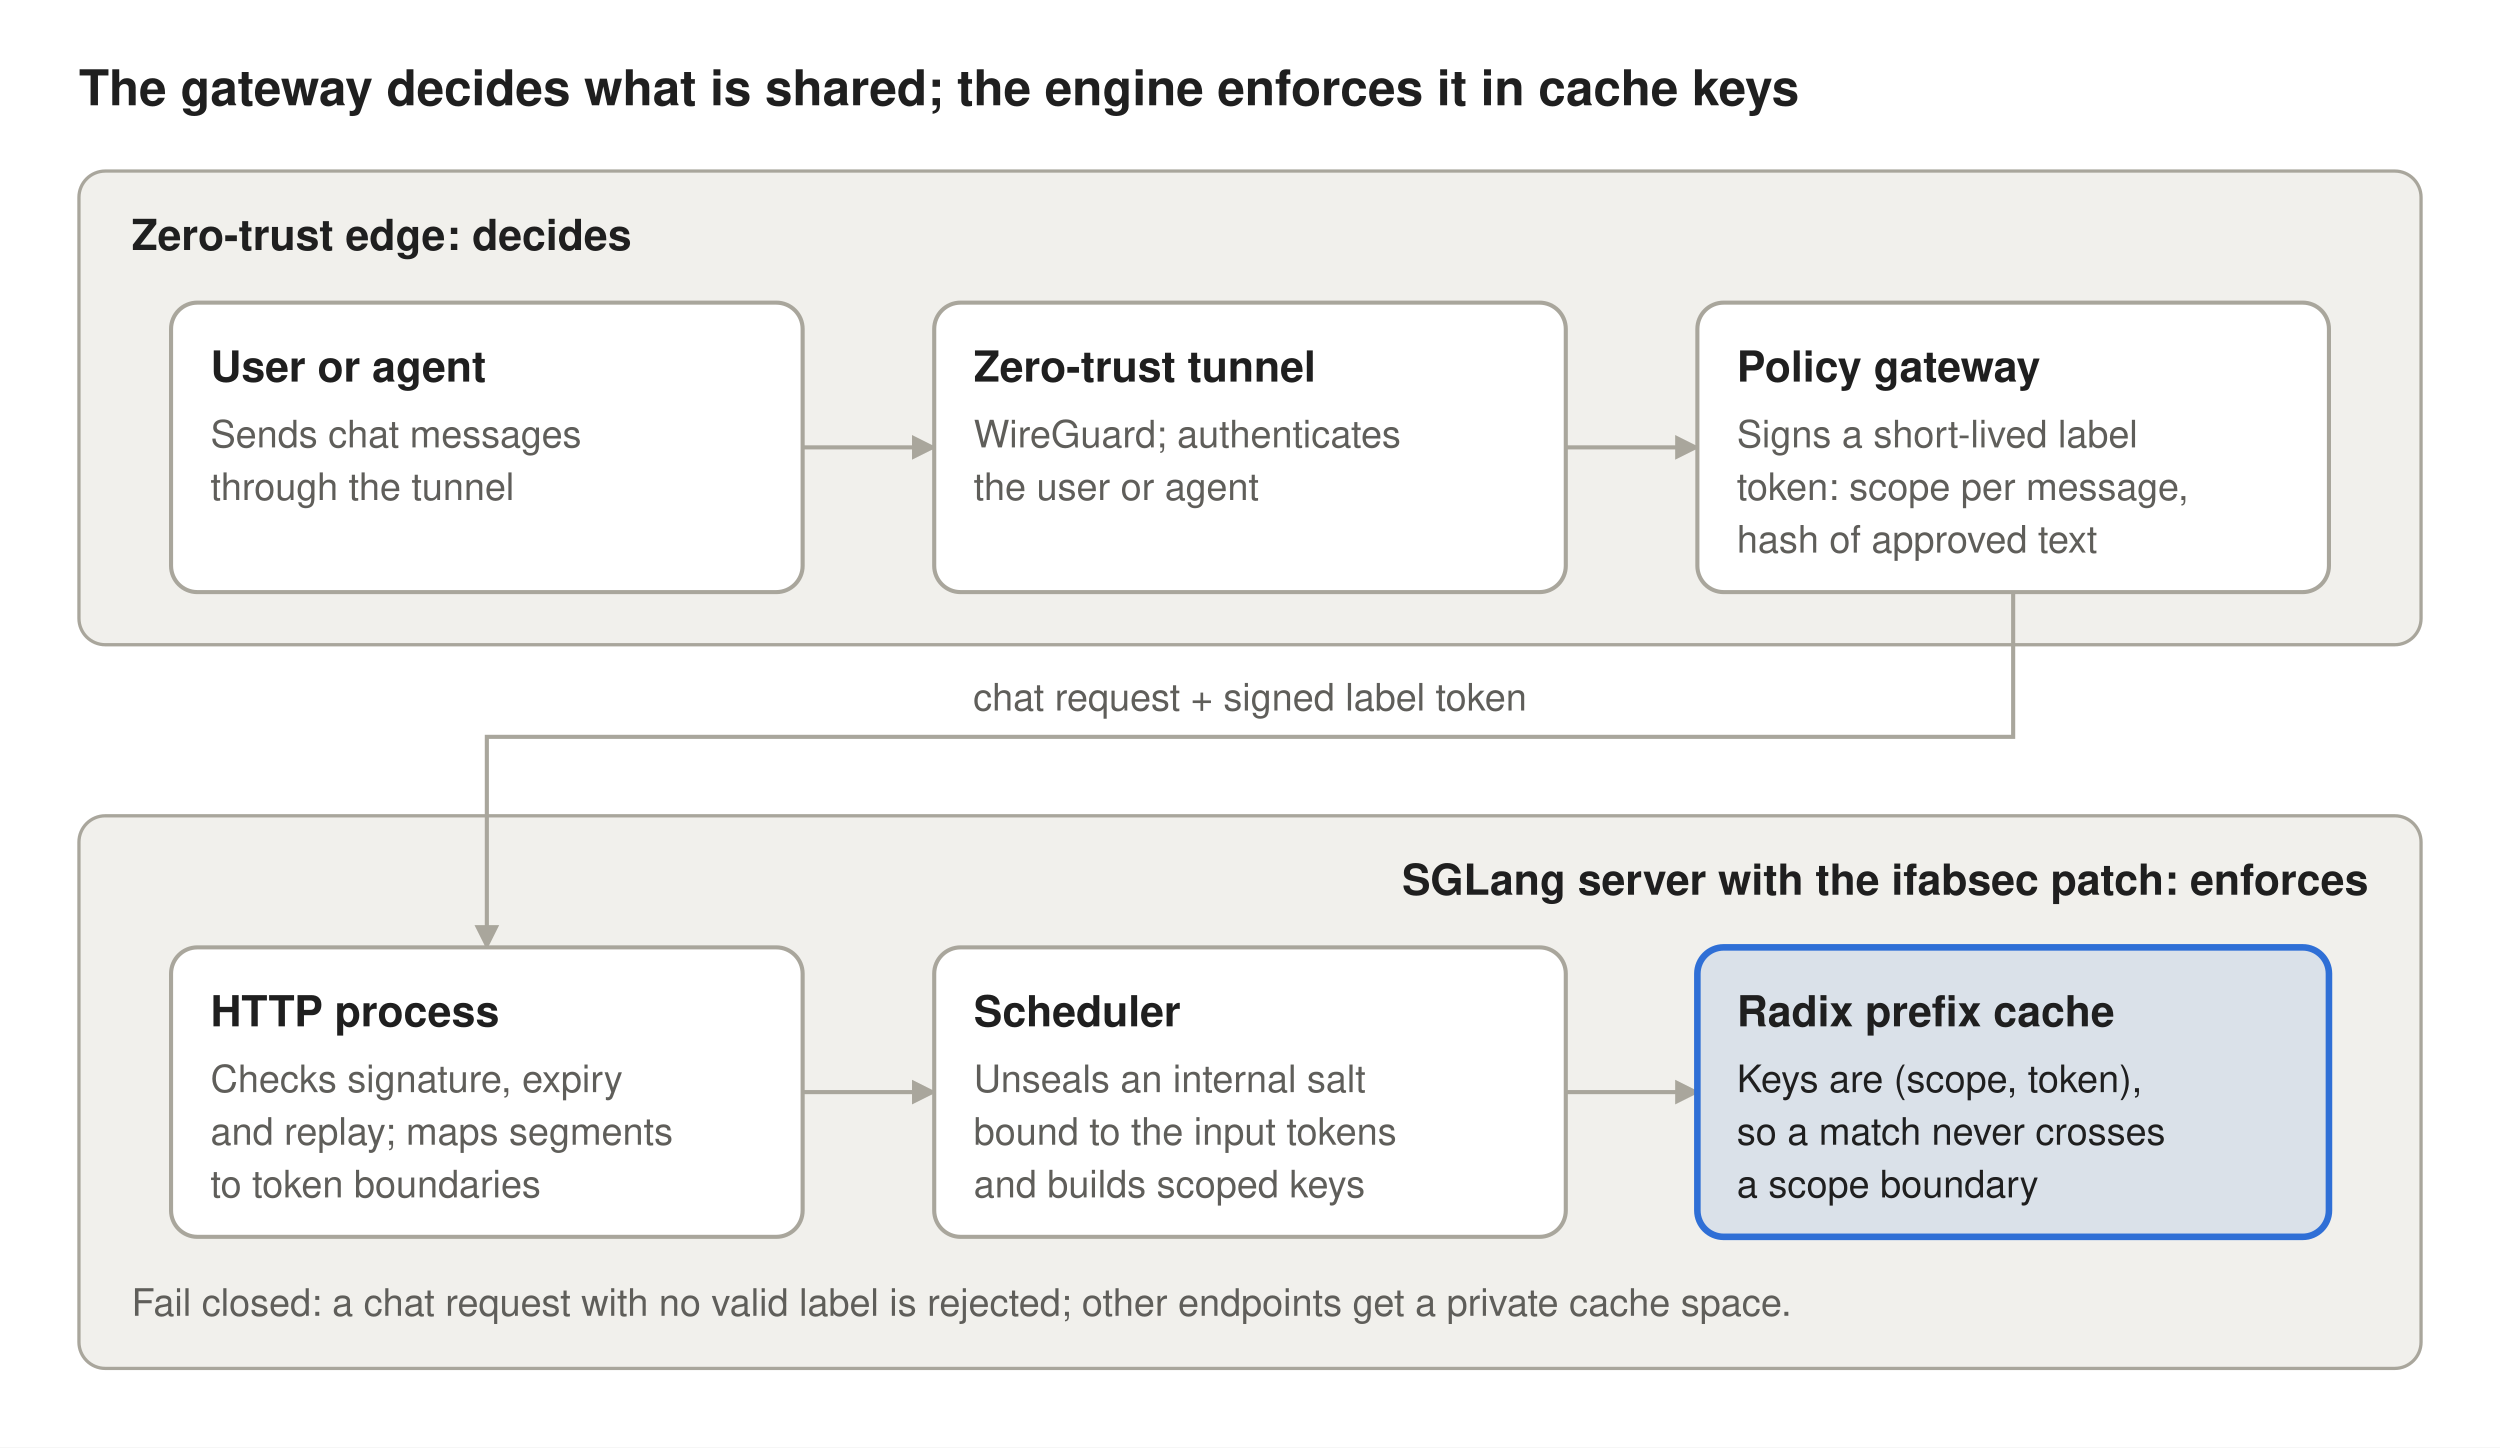
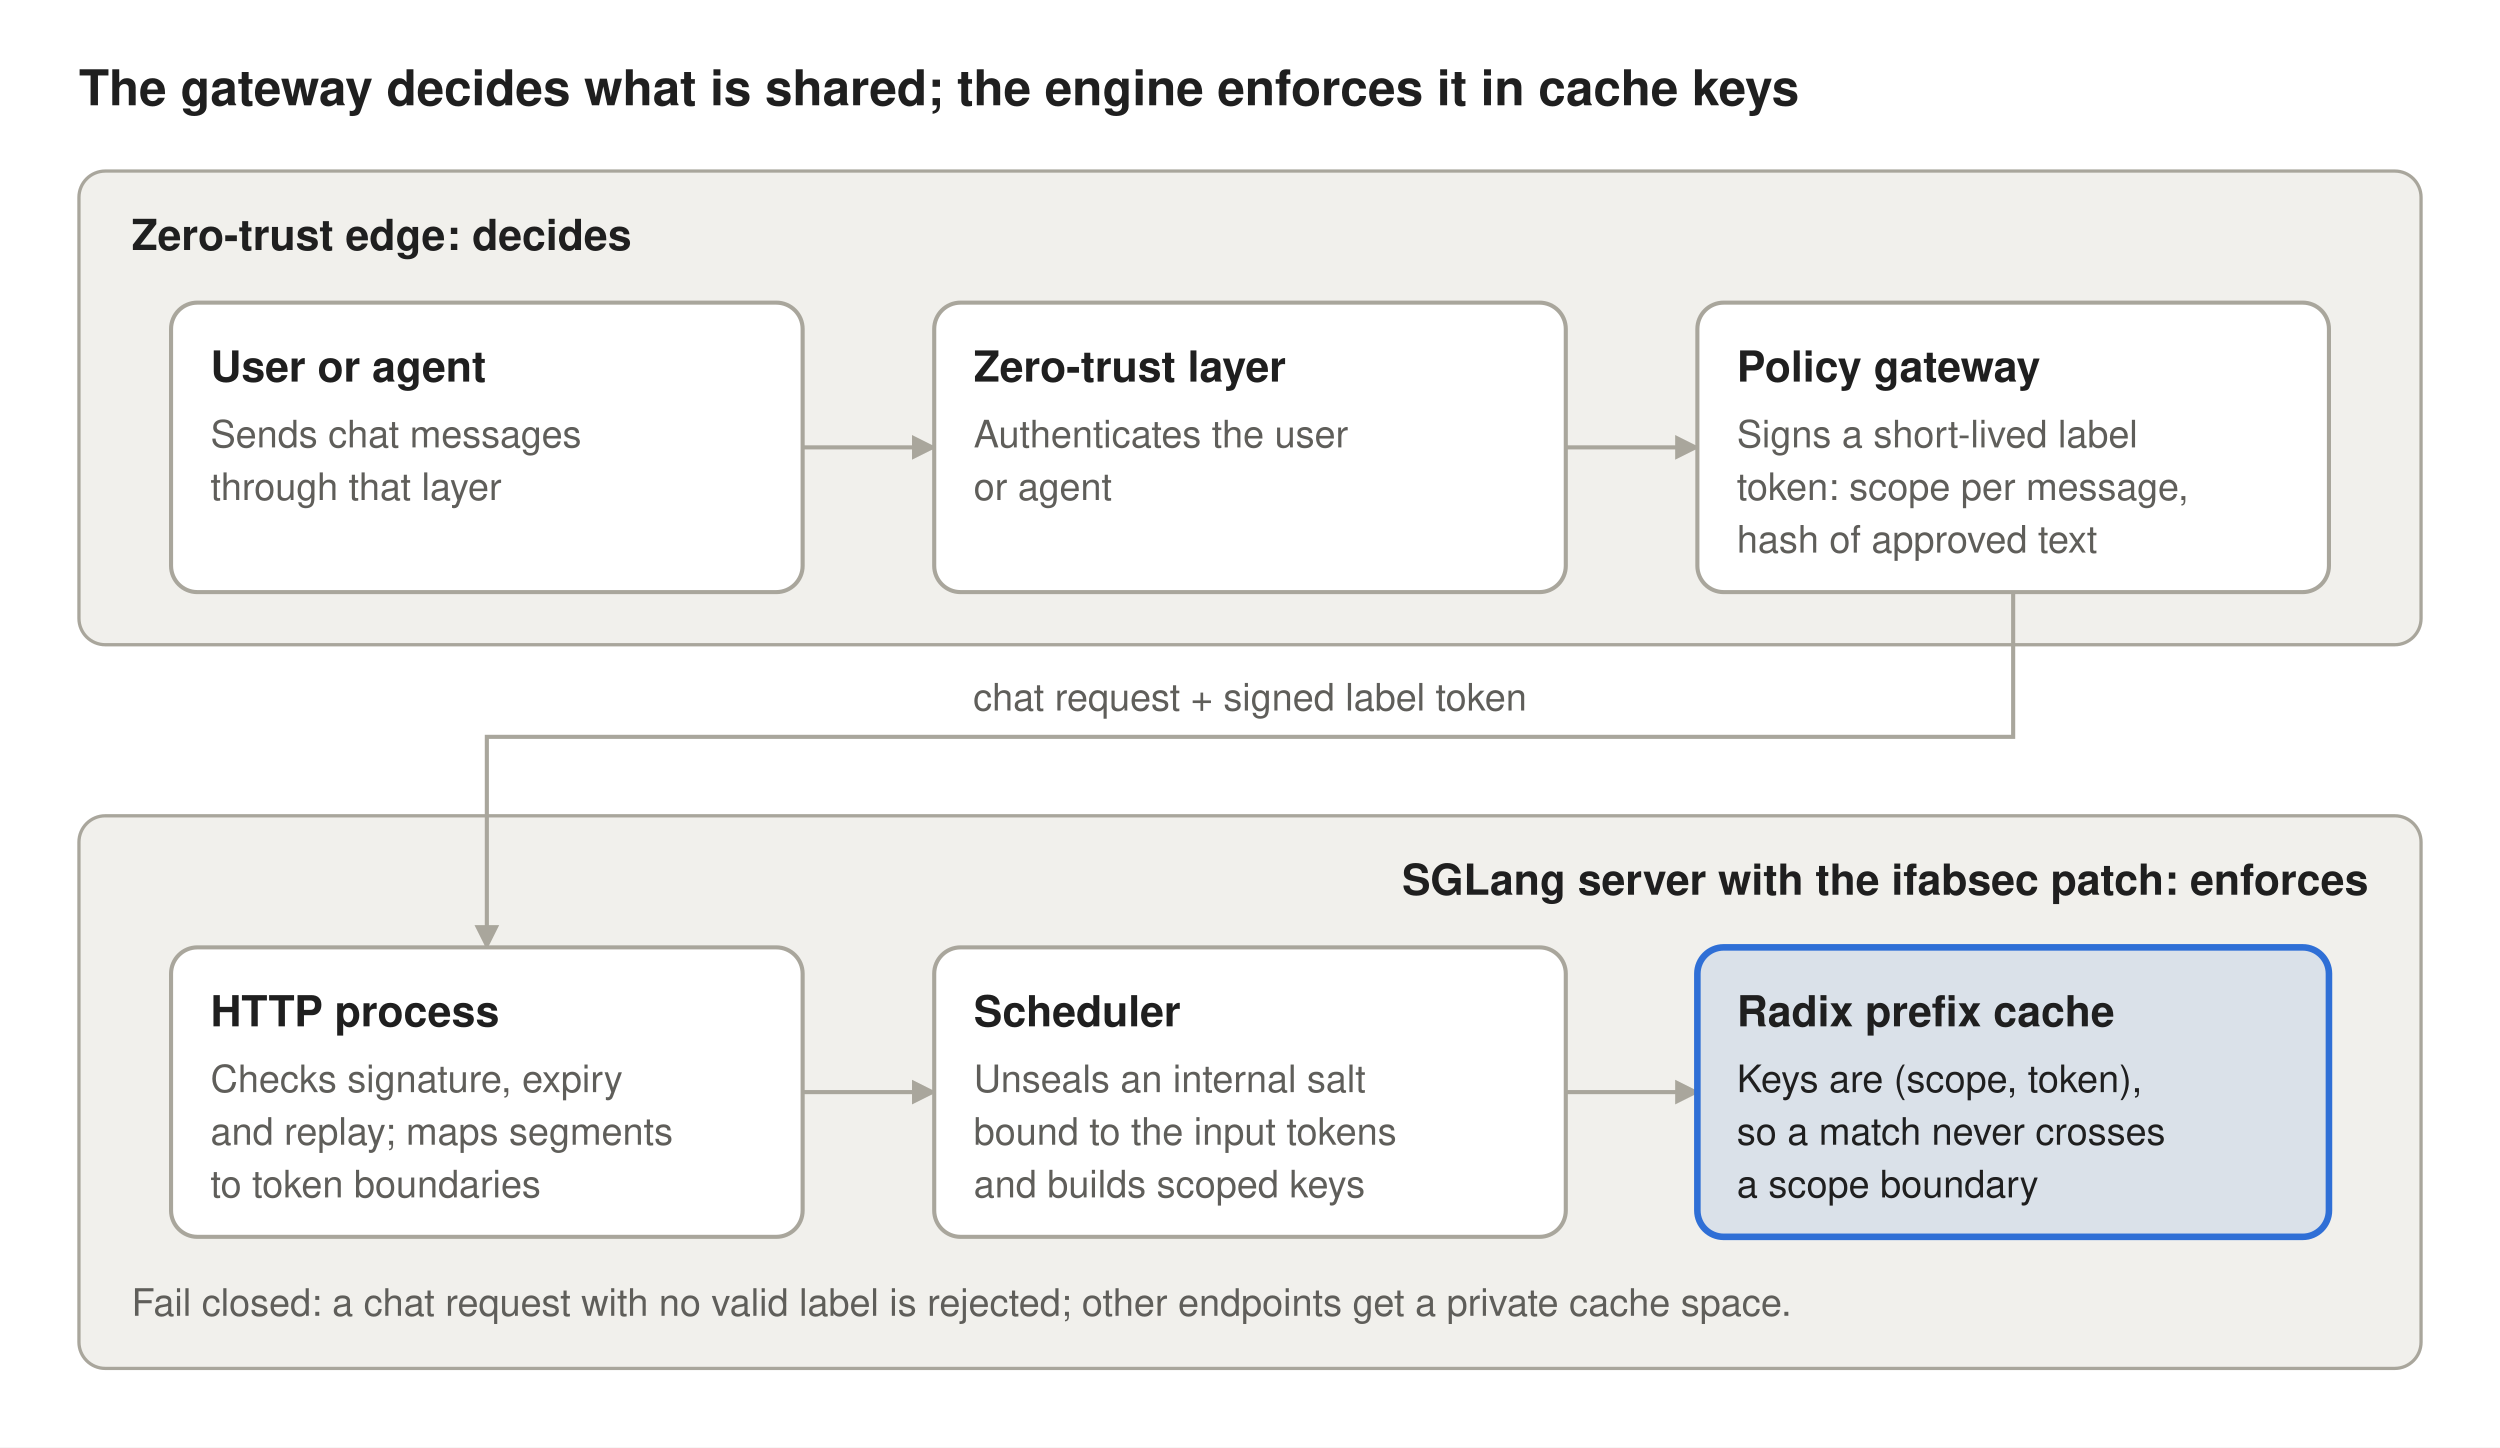
<svg xmlns="http://www.w3.org/2000/svg" viewBox="0 0 760 440" width="760" height="440" font-family="-apple-system, Segoe UI, Helvetica, Arial, sans-serif">
  <rect width="760" height="440" fill="#ffffff" />
  <defs>
    <marker id="ar" viewBox="0 0 10 10" refX="9" refY="5" markerWidth="6" markerHeight="6" orient="auto-start-reverse">
      <path d="M0 0L10 5L0 10z" fill="#a9a69c" />
    </marker>
  </defs>
  <text x="24" y="32" font-size="15" font-weight="600" fill="#1f1f1f" text-anchor="start">The gateway decides what is shared; the engine enforces it in cache keys</text>
  <rect x="24" y="52" width="712" height="144" rx="8" fill="#f1f0ec" stroke="#a9a69c" />
  <text x="40" y="76" font-size="13" font-weight="600" fill="#1f1f1f" text-anchor="start">Zero-trust edge: decides</text>
  <rect x="24" y="248" width="712" height="168" rx="8" fill="#f1f0ec" stroke="#a9a69c" />
  <text x="720" y="272" font-size="13" font-weight="600" fill="#1f1f1f" text-anchor="end">SGLang server with the ifabsec patch: enforces</text>
  <text x="40" y="400" font-size="11.5" font-weight="400" fill="#5f5e5a" text-anchor="start">Fail closed: a chat request with no valid label is rejected; other endpoints get a private cache space.</text>
  <g fill="none" stroke="#a9a69c" stroke-width="1.25">
    <path d="M244 136.0H284" marker-end="url(#ar)" />
    <path d="M476 136.0H516" marker-end="url(#ar)" />
    <path d="M612.0 180V224H148.0V288" marker-end="url(#ar)" />
    <path d="M244 332.0H284" marker-end="url(#ar)" />
    <path d="M476 332.0H516" marker-end="url(#ar)" />
  </g>
  <text x="380" y="216" font-size="11.5" font-weight="400" fill="#5f5e5a" text-anchor="middle">chat request + signed label token</text>
  <rect x="52" y="92" width="192" height="88" rx="8" fill="#ffffff" fill-opacity="1" stroke="#a9a69c" stroke-width="1.25" />
  <text x="64" y="116" font-size="13" font-weight="600" fill="#1f1f1f" text-anchor="start">User or agent</text>
  <text x="64" y="136" font-size="11.5" font-weight="400" fill="#5f5e5a" text-anchor="start">Sends chat messages</text>
-   <text x="64" y="152" font-size="11.5" font-weight="400" fill="#5f5e5a" text-anchor="start">through the tunnel</text>
+   <text x="64" y="152" font-size="11.5" font-weight="400" fill="#5f5e5a" text-anchor="start">through that layer</text>
  <rect x="284" y="92" width="192" height="88" rx="8" fill="#ffffff" fill-opacity="1" stroke="#a9a69c" stroke-width="1.25" />
-   <text x="296" y="116" font-size="13" font-weight="600" fill="#1f1f1f" text-anchor="start">Zero-trust tunnel</text>
-   <text x="296" y="136" font-size="11.5" font-weight="400" fill="#5f5e5a" text-anchor="start">WireGuard; authenticates</text>
-   <text x="296" y="152" font-size="11.5" font-weight="400" fill="#5f5e5a" text-anchor="start">the user or agent</text>
+   <text x="296" y="116" font-size="13" font-weight="600" fill="#1f1f1f" text-anchor="start">Zero-trust layer</text>
+   <text x="296" y="136" font-size="11.5" font-weight="400" fill="#5f5e5a" text-anchor="start">Authenticates the user</text>
+   <text x="296" y="152" font-size="11.5" font-weight="400" fill="#5f5e5a" text-anchor="start">or agent</text>
  <rect x="516" y="92" width="192" height="88" rx="8" fill="#ffffff" fill-opacity="1" stroke="#a9a69c" stroke-width="1.25" />
  <text x="528" y="116" font-size="13" font-weight="600" fill="#1f1f1f" text-anchor="start">Policy gateway</text>
  <text x="528" y="136" font-size="11.5" font-weight="400" fill="#5f5e5a" text-anchor="start">Signs a short-lived label</text>
  <text x="528" y="152" font-size="11.5" font-weight="400" fill="#5f5e5a" text-anchor="start">token: scope per message,</text>
  <text x="528" y="168" font-size="11.5" font-weight="400" fill="#5f5e5a" text-anchor="start">hash of approved text</text>
  <rect x="52" y="288" width="192" height="88" rx="8" fill="#ffffff" fill-opacity="1" stroke="#a9a69c" stroke-width="1.25" />
  <text x="64" y="312" font-size="13" font-weight="600" fill="#1f1f1f" text-anchor="start">HTTP process</text>
  <text x="64" y="332" font-size="11.5" font-weight="400" fill="#5f5e5a" text-anchor="start">Checks signature, expiry</text>
  <text x="64" y="348" font-size="11.5" font-weight="400" fill="#5f5e5a" text-anchor="start">and replay; maps segments</text>
  <text x="64" y="364" font-size="11.5" font-weight="400" fill="#5f5e5a" text-anchor="start">to token boundaries</text>
  <rect x="284" y="288" width="192" height="88" rx="8" fill="#ffffff" fill-opacity="1" stroke="#a9a69c" stroke-width="1.25" />
  <text x="296" y="312" font-size="13" font-weight="600" fill="#1f1f1f" text-anchor="start">Scheduler</text>
  <text x="296" y="332" font-size="11.5" font-weight="400" fill="#5f5e5a" text-anchor="start">Unseals an internal salt</text>
  <text x="296" y="348" font-size="11.5" font-weight="400" fill="#5f5e5a" text-anchor="start">bound to the input tokens</text>
  <text x="296" y="364" font-size="11.5" font-weight="400" fill="#5f5e5a" text-anchor="start">and builds scoped keys</text>
  <rect x="516" y="288" width="192" height="88" rx="8" fill="#2f6fd6" fill-opacity="0.12" stroke="#2f6fd6" stroke-width="2" />
  <text x="528" y="312" font-size="13" font-weight="600" fill="#1f1f1f" text-anchor="start">Radix prefix cache</text>
  <text x="528" y="332" font-size="11.5" font-weight="400" fill="#1f1f1f" text-anchor="start">Keys are (scope, token),</text>
  <text x="528" y="348" font-size="11.5" font-weight="400" fill="#1f1f1f" text-anchor="start">so a match never crosses</text>
  <text x="528" y="364" font-size="11.5" font-weight="400" fill="#1f1f1f" text-anchor="start">a scope boundary</text>
</svg>
